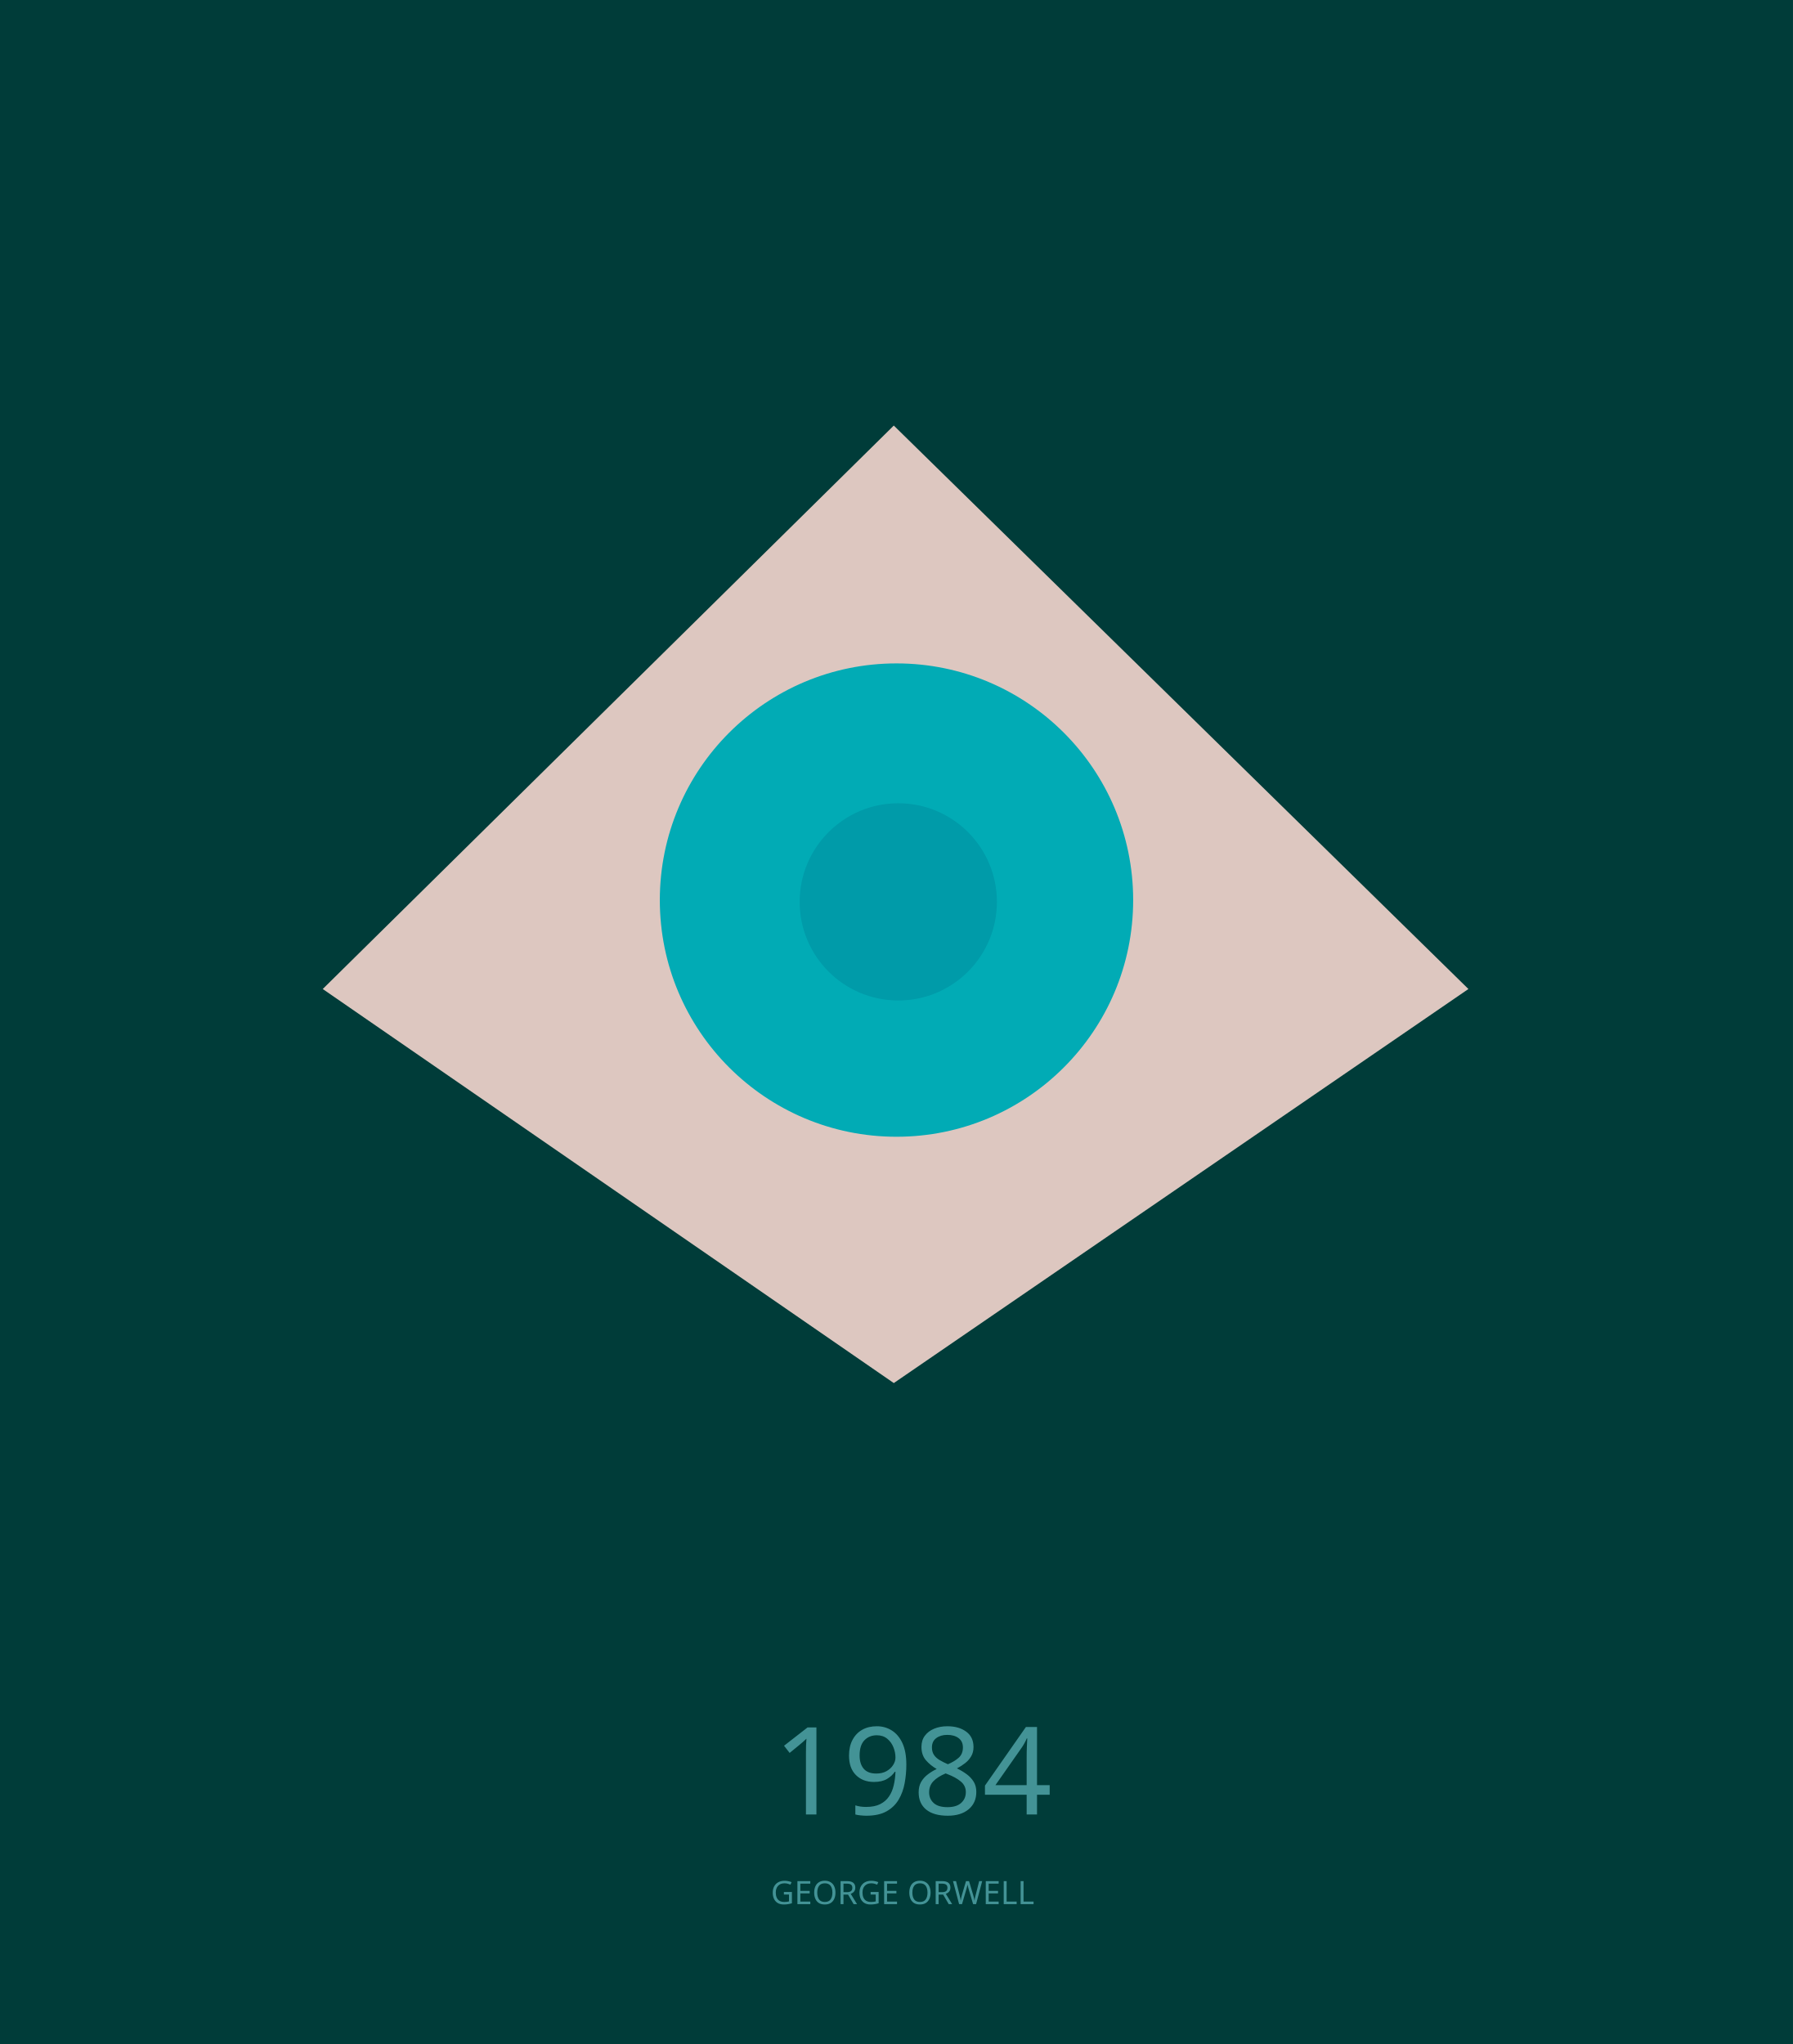
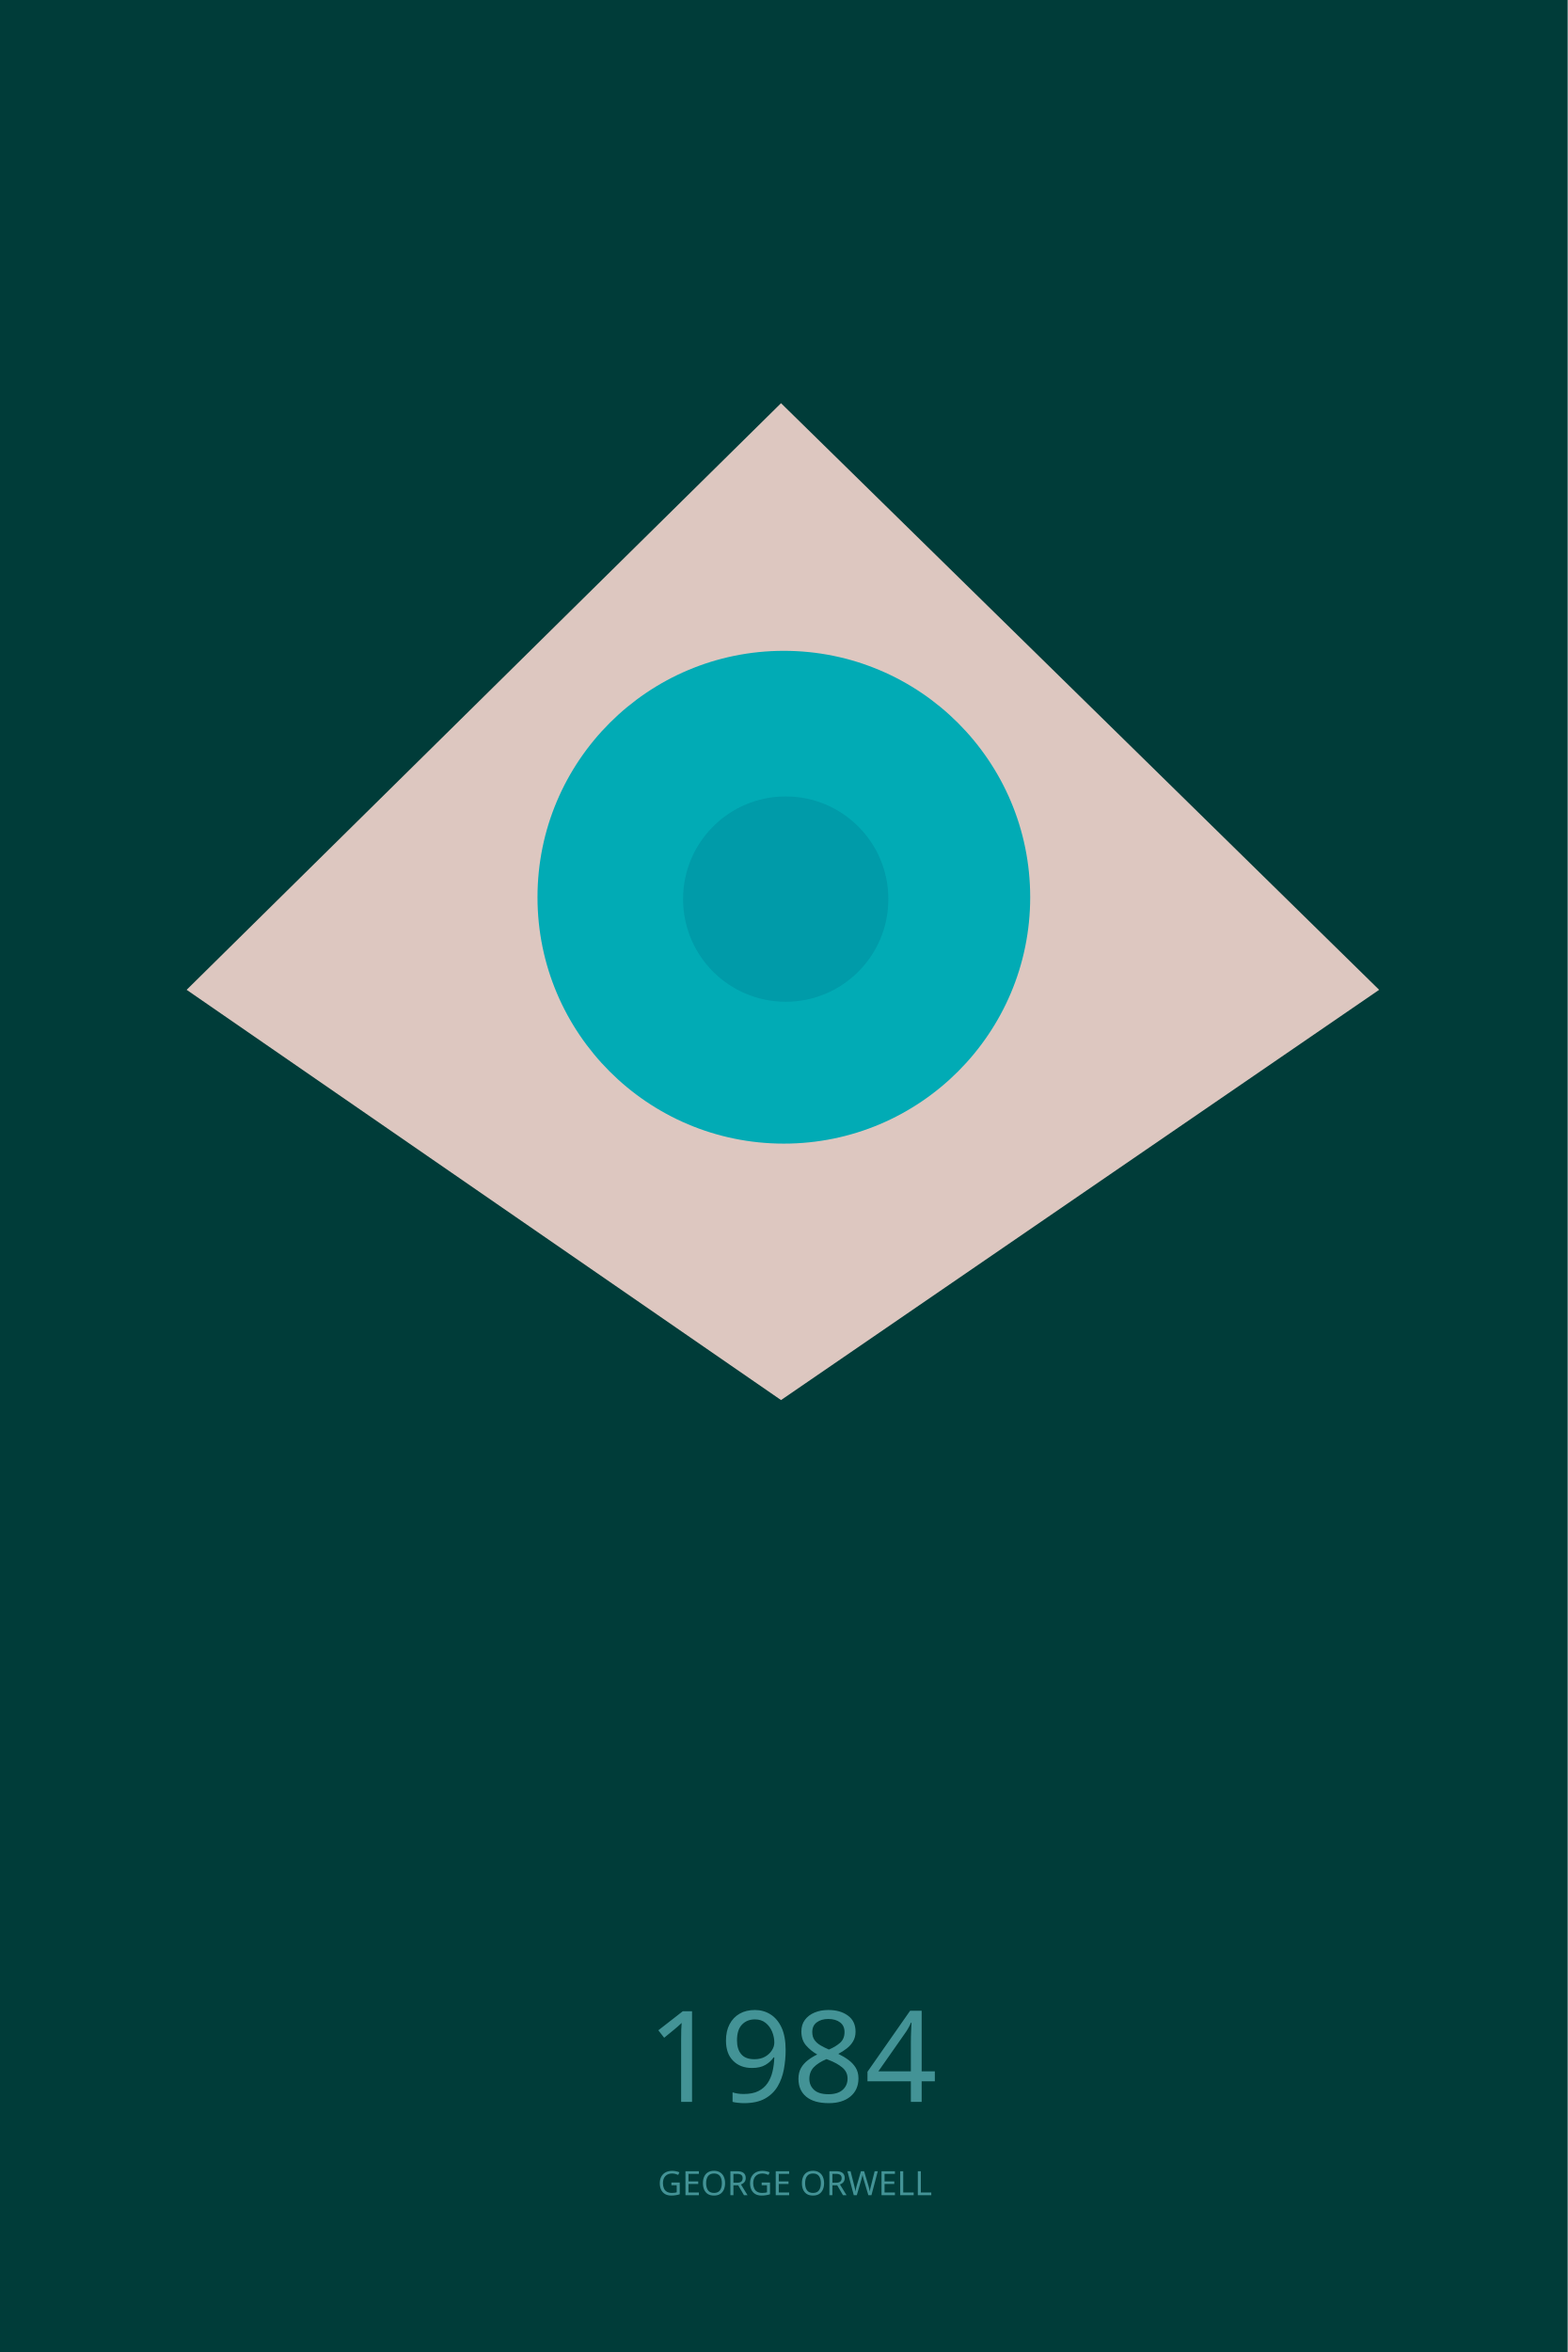
- <svg xmlns="http://www.w3.org/2000/svg" width="500" height="570" viewBox="0 0 500 570">
-   <g transform="translate(3019 -2696)">
-     <path d="M0,0H500V570H0Z" transform="translate(-3019 2696)" fill="#003c39" />
-     <g transform="translate(0 -5)">
-       <path d="M-2769.5,2819.671l-159.247,157.13,159.247,109.888,160.242-109.888Z" transform="translate(-0.253)" fill="#ddc7c0" />
-       <path d="M66,0A66,66,0,1,1,0,66,66,66,0,0,1,66,0Z" transform="translate(-2835 2886)" fill="#01abb5" />
-       <path d="M27.5,0A27.5,27.5,0,1,1,0,27.5,27.5,27.5,0,0,1,27.5,0Z" transform="translate(-2796 2925)" fill="#009ba9" />
-     </g>
-     <g transform="translate(360 30)">
-       <text transform="translate(-3129 3172)" fill="#439396" font-size="34" font-family="Qanelas-Medium, Qanelas" font-weight="500">
-         <tspan x="-34.391" y="0">1984</tspan>
-       </text>
-       <text transform="translate(-3128 3197)" fill="#439396" font-size="9" font-family="Qanelas-Medium, Qanelas" font-weight="500">
-         <tspan x="-36.054" y="0">GEORGE ORWELL</tspan>
-       </text>
+ <svg xmlns="http://www.w3.org/2000/svg" width="420" height="630" viewBox="0 0 420 630">
+   <g id="svg_1984" transform="translate(2966 -2697)">
+     <rect id="Rectángulo_301" data-name="Rectángulo 301" width="420" height="630" transform="translate(-2966 2697)" fill="#003c39" />
+     <g id="Grupo_390" data-name="Grupo 390" transform="translate(13 -9.671)">
+       <g id="Grupo_373" data-name="Grupo 373" transform="translate(0 -5)">
+         <path id="Element1" d="M-2769.5,2819.671l-159.247,157.13,159.247,109.888,160.242-109.888Z" transform="translate(-0.253)" fill="#ddc7c0" />
+         <path id="Trazado_127" data-name="Trazado 127" d="M66,0A66,66,0,1,1,0,66,66,66,0,0,1,66,0Z" transform="translate(-2835 2886)" fill="#01abb5" />
+         <path id="Trazado_128" data-name="Trazado 128" d="M27.5,0A27.5,27.5,0,1,1,0,27.5,27.5,27.5,0,0,1,27.5,0Z" transform="translate(-2796 2925)" fill="#009ba9" />
+       </g>
+       <g id="Texts" transform="translate(360 97.671)">
+         <text id="_1984" data-name="1984" transform="translate(-3129 3172)" fill="#439396" font-size="34" font-family="SegoeUI, Segoe UI">
+           <tspan x="-36.656" y="0">1984</tspan>
+         </text>
+         <text id="GEORGE_ORWELL" data-name="GEORGE ORWELL" transform="translate(-3128 3197)" fill="#439396" font-size="9" font-family="SegoeUI, Segoe UI">
+           <tspan x="-34.781" y="0">GEORGE ORWELL</tspan>
+         </text>
+       </g>
    </g>
  </g>
</svg>
